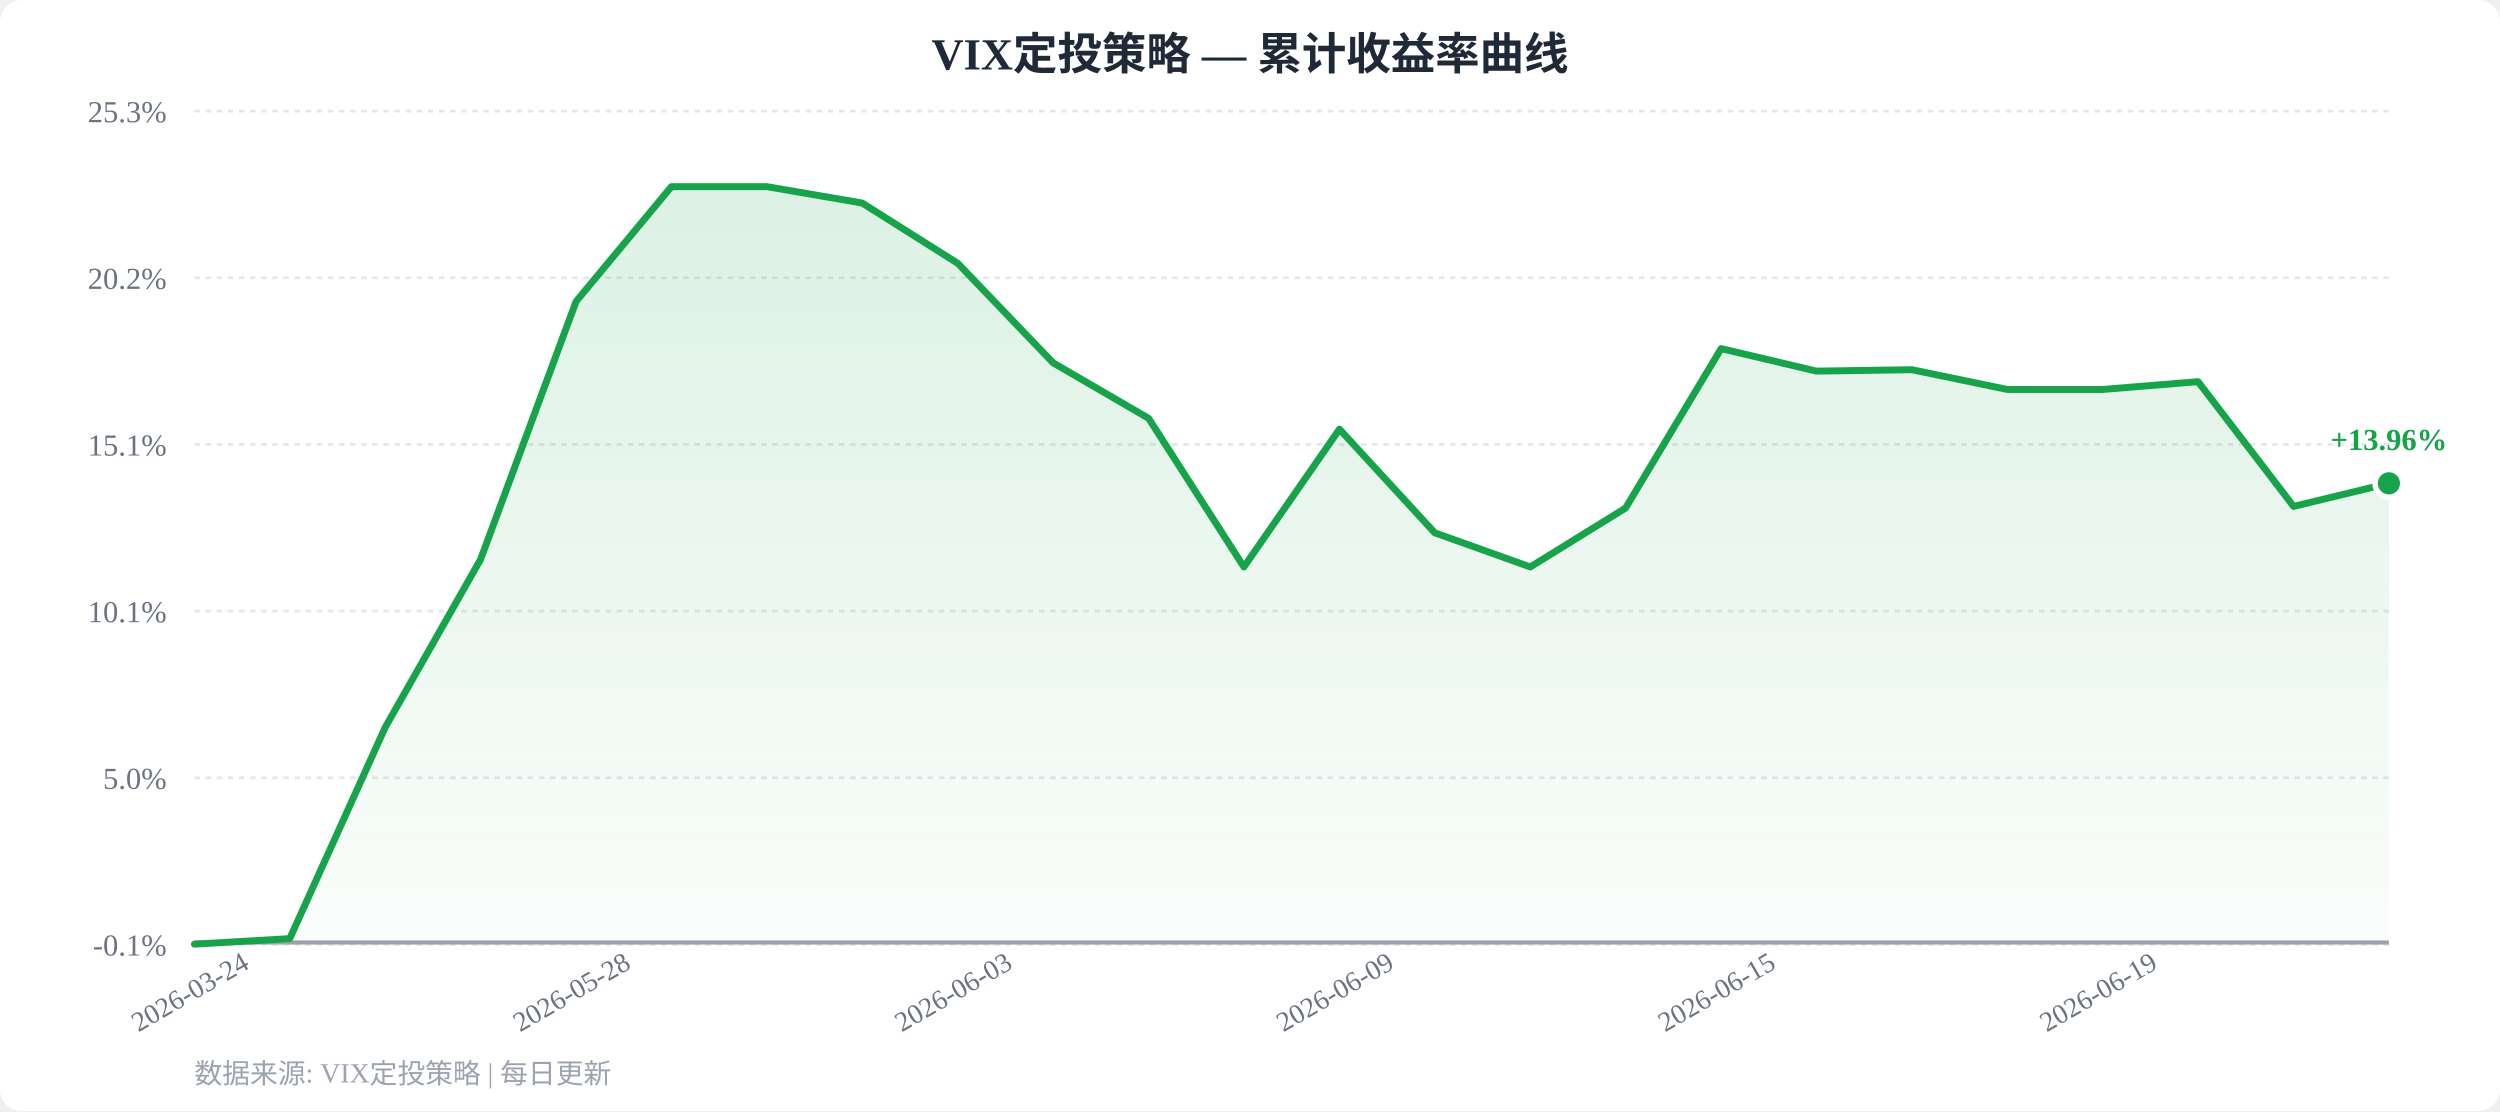
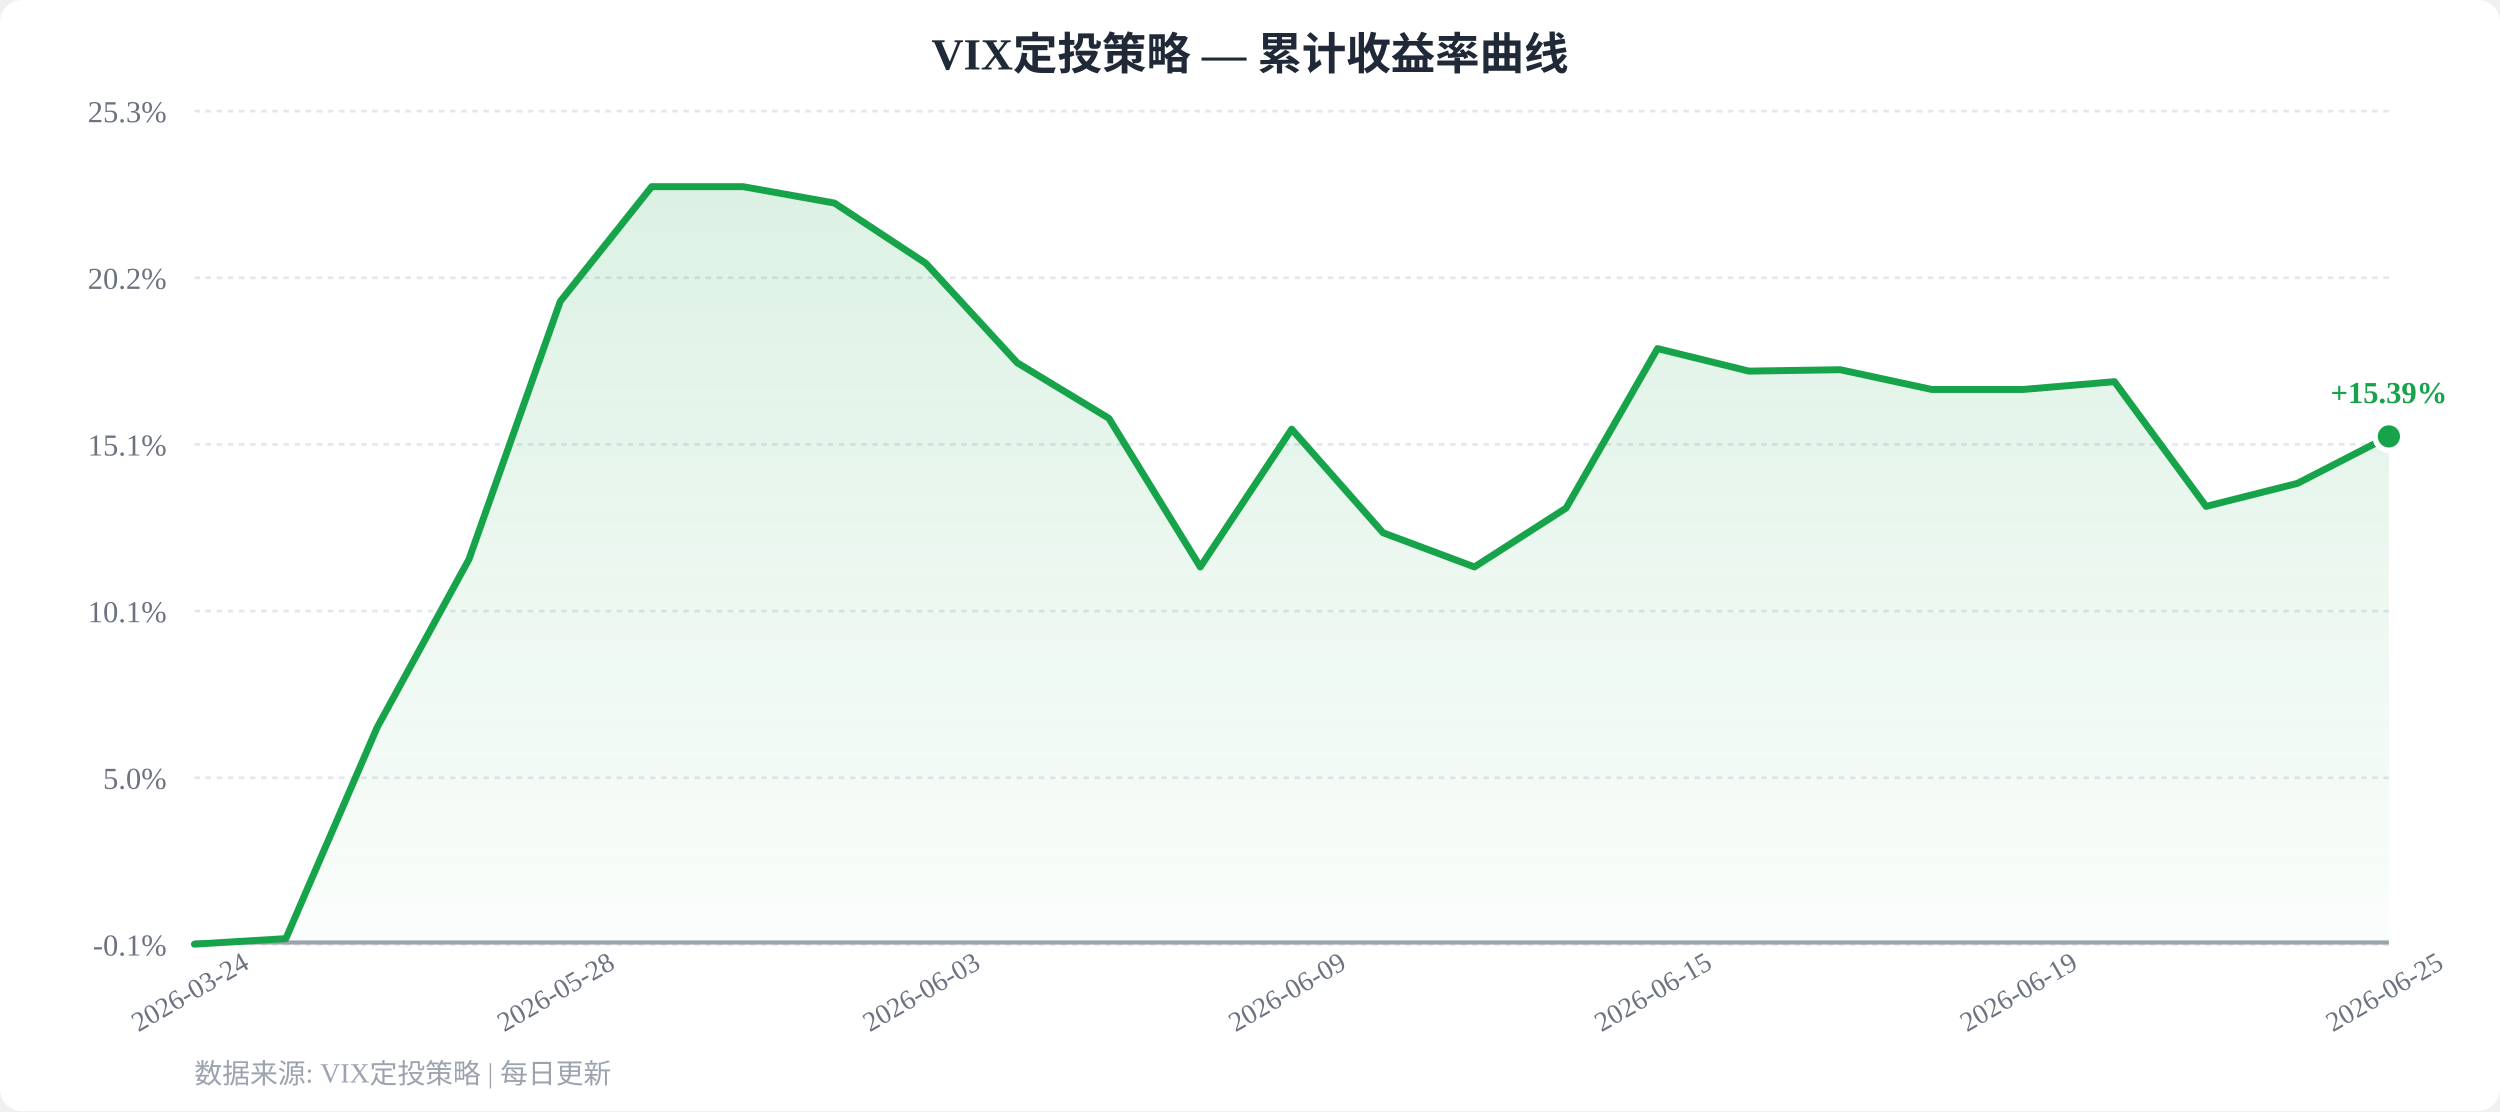
<svg xmlns="http://www.w3.org/2000/svg" viewBox="0 0 900 400" width="100%" height="100%">
  <defs>
    <linearGradient id="areaGradient" x1="0" y1="0" x2="0" y2="1">
      <stop offset="0%" stop-color="#16a34a" stop-opacity="0.15" />
      <stop offset="100%" stop-color="#16a34a" stop-opacity="0.02" />
    </linearGradient>
  </defs>
  <rect width="900" height="400" fill="#ffffff" rx="8" />
  <text x="450.0" y="25" text-anchor="middle" font-size="16" font-weight="bold" fill="#1f2937">VIX定投策略 — 累计收益率曲线</text>
  <line x1="70" y1="340.0" x2="860" y2="340.0" stroke="#e5e7eb" stroke-width="1" stroke-dasharray="2,2" />
  <line x1="70" y1="280.0" x2="860" y2="280.0" stroke="#e5e7eb" stroke-width="1" stroke-dasharray="2,2" />
  <line x1="70" y1="220.0" x2="860" y2="220.0" stroke="#e5e7eb" stroke-width="1" stroke-dasharray="2,2" />
  <line x1="70" y1="160.0" x2="860" y2="160.0" stroke="#e5e7eb" stroke-width="1" stroke-dasharray="2,2" />
  <line x1="70" y1="100.0" x2="860" y2="100.0" stroke="#e5e7eb" stroke-width="1" stroke-dasharray="2,2" />
  <line x1="70" y1="40.0" x2="860" y2="40.0" stroke="#e5e7eb" stroke-width="1" stroke-dasharray="2,2" />
  <line x1="70" y1="339.3" x2="860" y2="339.3" stroke="#9ca3af" stroke-width="1.5" />
-   <path d="M70.0,339.9 L104.3,337.9 L138.7,261.8 L173.0,201.4 L207.4,108.5 L241.7,67.2 L276.1,67.2 L310.4,73.1 L344.8,94.8 L379.1,130.6 L413.5,150.6 L447.8,204.1 L482.2,154.5 L516.5,191.8 L550.9,204.1 L585.2,182.9 L619.6,125.5 L653.9,133.6 L688.3,133.1 L722.6,140.2 L757.0,140.2 L791.3,137.4 L825.7,182.3 L860.0,174.0 L860.0,339.3 L70.0,339.3 Z" fill="url(#areaGradient)" stroke="none" />
-   <path d="M70.0,339.9 L104.3,337.9 L138.7,261.8 L173.0,201.4 L207.4,108.5 L241.7,67.2 L276.1,67.2 L310.4,73.1 L344.8,94.8 L379.1,130.6 L413.5,150.6 L447.8,204.1 L482.2,154.5 L516.5,191.8 L550.9,204.1 L585.2,182.9 L619.6,125.5 L653.9,133.6 L688.3,133.1 L722.6,140.2 L757.0,140.2 L791.3,137.4 L825.7,182.3 L860.0,174.0" fill="none" stroke="#16a34a" stroke-width="2.5" stroke-linejoin="round" stroke-linecap="round" />
-   <circle cx="860.0" cy="174.0" r="5" fill="#16a34a" stroke="#ffffff" stroke-width="2" />
-   <text x="860.0" y="162.0" text-anchor="middle" font-size="11" font-weight="bold" fill="#16a34a">+13.96%</text>
+   <path d="M70.0,339.9 L102.9,337.9 L135.8,261.8 L168.8,201.4 L201.7,108.5 L234.6,67.2 L267.5,67.2 L300.4,73.1 L333.3,94.8 L366.2,130.6 L399.2,150.6 L432.1,204.1 L465.0,154.5 L497.9,191.8 L530.8,204.1 L563.8,182.9 L596.7,125.5 L629.6,133.6 L662.5,133.1 L695.4,140.2 L728.3,140.2 L761.2,137.4 L794.2,182.3 L827.1,174.0 L860.0,157.1 L860.0,339.3 L70.0,339.3 Z" fill="url(#areaGradient)" stroke="none" />
+   <path d="M70.0,339.9 L102.9,337.9 L135.8,261.8 L168.8,201.4 L201.7,108.5 L234.6,67.2 L267.5,67.2 L300.4,73.1 L333.3,94.8 L366.2,130.6 L399.2,150.6 L432.1,204.1 L465.0,154.5 L497.9,191.8 L530.8,204.1 L563.8,182.9 L596.7,125.5 L629.6,133.6 L662.5,133.1 L695.4,140.2 L728.3,140.2 L761.2,137.4 L794.2,182.3 L827.1,174.0 L860.0,157.1" fill="none" stroke="#16a34a" stroke-width="2.5" stroke-linejoin="round" stroke-linecap="round" />
+   <circle cx="860.0" cy="157.1" r="5" fill="#16a34a" stroke="#ffffff" stroke-width="2" />
+   <text x="860.0" y="145.1" text-anchor="middle" font-size="11" font-weight="bold" fill="#16a34a">+15.39%</text>
  <text x="60" y="344.0" text-anchor="end" font-size="11" fill="#6b7280">-0.1%</text>
  <text x="60" y="284.0" text-anchor="end" font-size="11" fill="#6b7280">5.0%</text>
  <text x="60" y="224.0" text-anchor="end" font-size="11" fill="#6b7280">10.1%</text>
  <text x="60" y="164.0" text-anchor="end" font-size="11" fill="#6b7280">15.1%</text>
  <text x="60" y="104.0" text-anchor="end" font-size="11" fill="#6b7280">20.2%</text>
  <text x="60" y="44.0" text-anchor="end" font-size="11" fill="#6b7280">25.3%</text>
  <text x="70.0" y="360" text-anchor="middle" font-size="10" fill="#6b7280" transform="rotate(-30 70.0,360)">2026-03-24</text>
-   <text x="207.4" y="360" text-anchor="middle" font-size="10" fill="#6b7280" transform="rotate(-30 207.4,360)">2026-05-28</text>
-   <text x="344.8" y="360" text-anchor="middle" font-size="10" fill="#6b7280" transform="rotate(-30 344.8,360)">2026-06-03</text>
-   <text x="482.2" y="360" text-anchor="middle" font-size="10" fill="#6b7280" transform="rotate(-30 482.2,360)">2026-06-09</text>
-   <text x="619.6" y="360" text-anchor="middle" font-size="10" fill="#6b7280" transform="rotate(-30 619.6,360)">2026-06-15</text>
-   <text x="757.0" y="360" text-anchor="middle" font-size="10" fill="#6b7280" transform="rotate(-30 757.0,360)">2026-06-19</text>
+   <text x="201.7" y="360" text-anchor="middle" font-size="10" fill="#6b7280" transform="rotate(-30 201.7,360)">2026-05-28</text>
+   <text x="333.3" y="360" text-anchor="middle" font-size="10" fill="#6b7280" transform="rotate(-30 333.3,360)">2026-06-03</text>
+   <text x="465.0" y="360" text-anchor="middle" font-size="10" fill="#6b7280" transform="rotate(-30 465.0,360)">2026-06-09</text>
+   <text x="596.7" y="360" text-anchor="middle" font-size="10" fill="#6b7280" transform="rotate(-30 596.7,360)">2026-06-15</text>
+   <text x="728.3" y="360" text-anchor="middle" font-size="10" fill="#6b7280" transform="rotate(-30 728.3,360)">2026-06-19</text>
+   <text x="860.0" y="360" text-anchor="middle" font-size="10" fill="#6b7280" transform="rotate(-30 860.0,360)">2026-06-25</text>
  <text x="70" y="390" font-size="10" fill="#9ca3af">数据来源: VIX定投策略 | 每日更新</text>
</svg>
